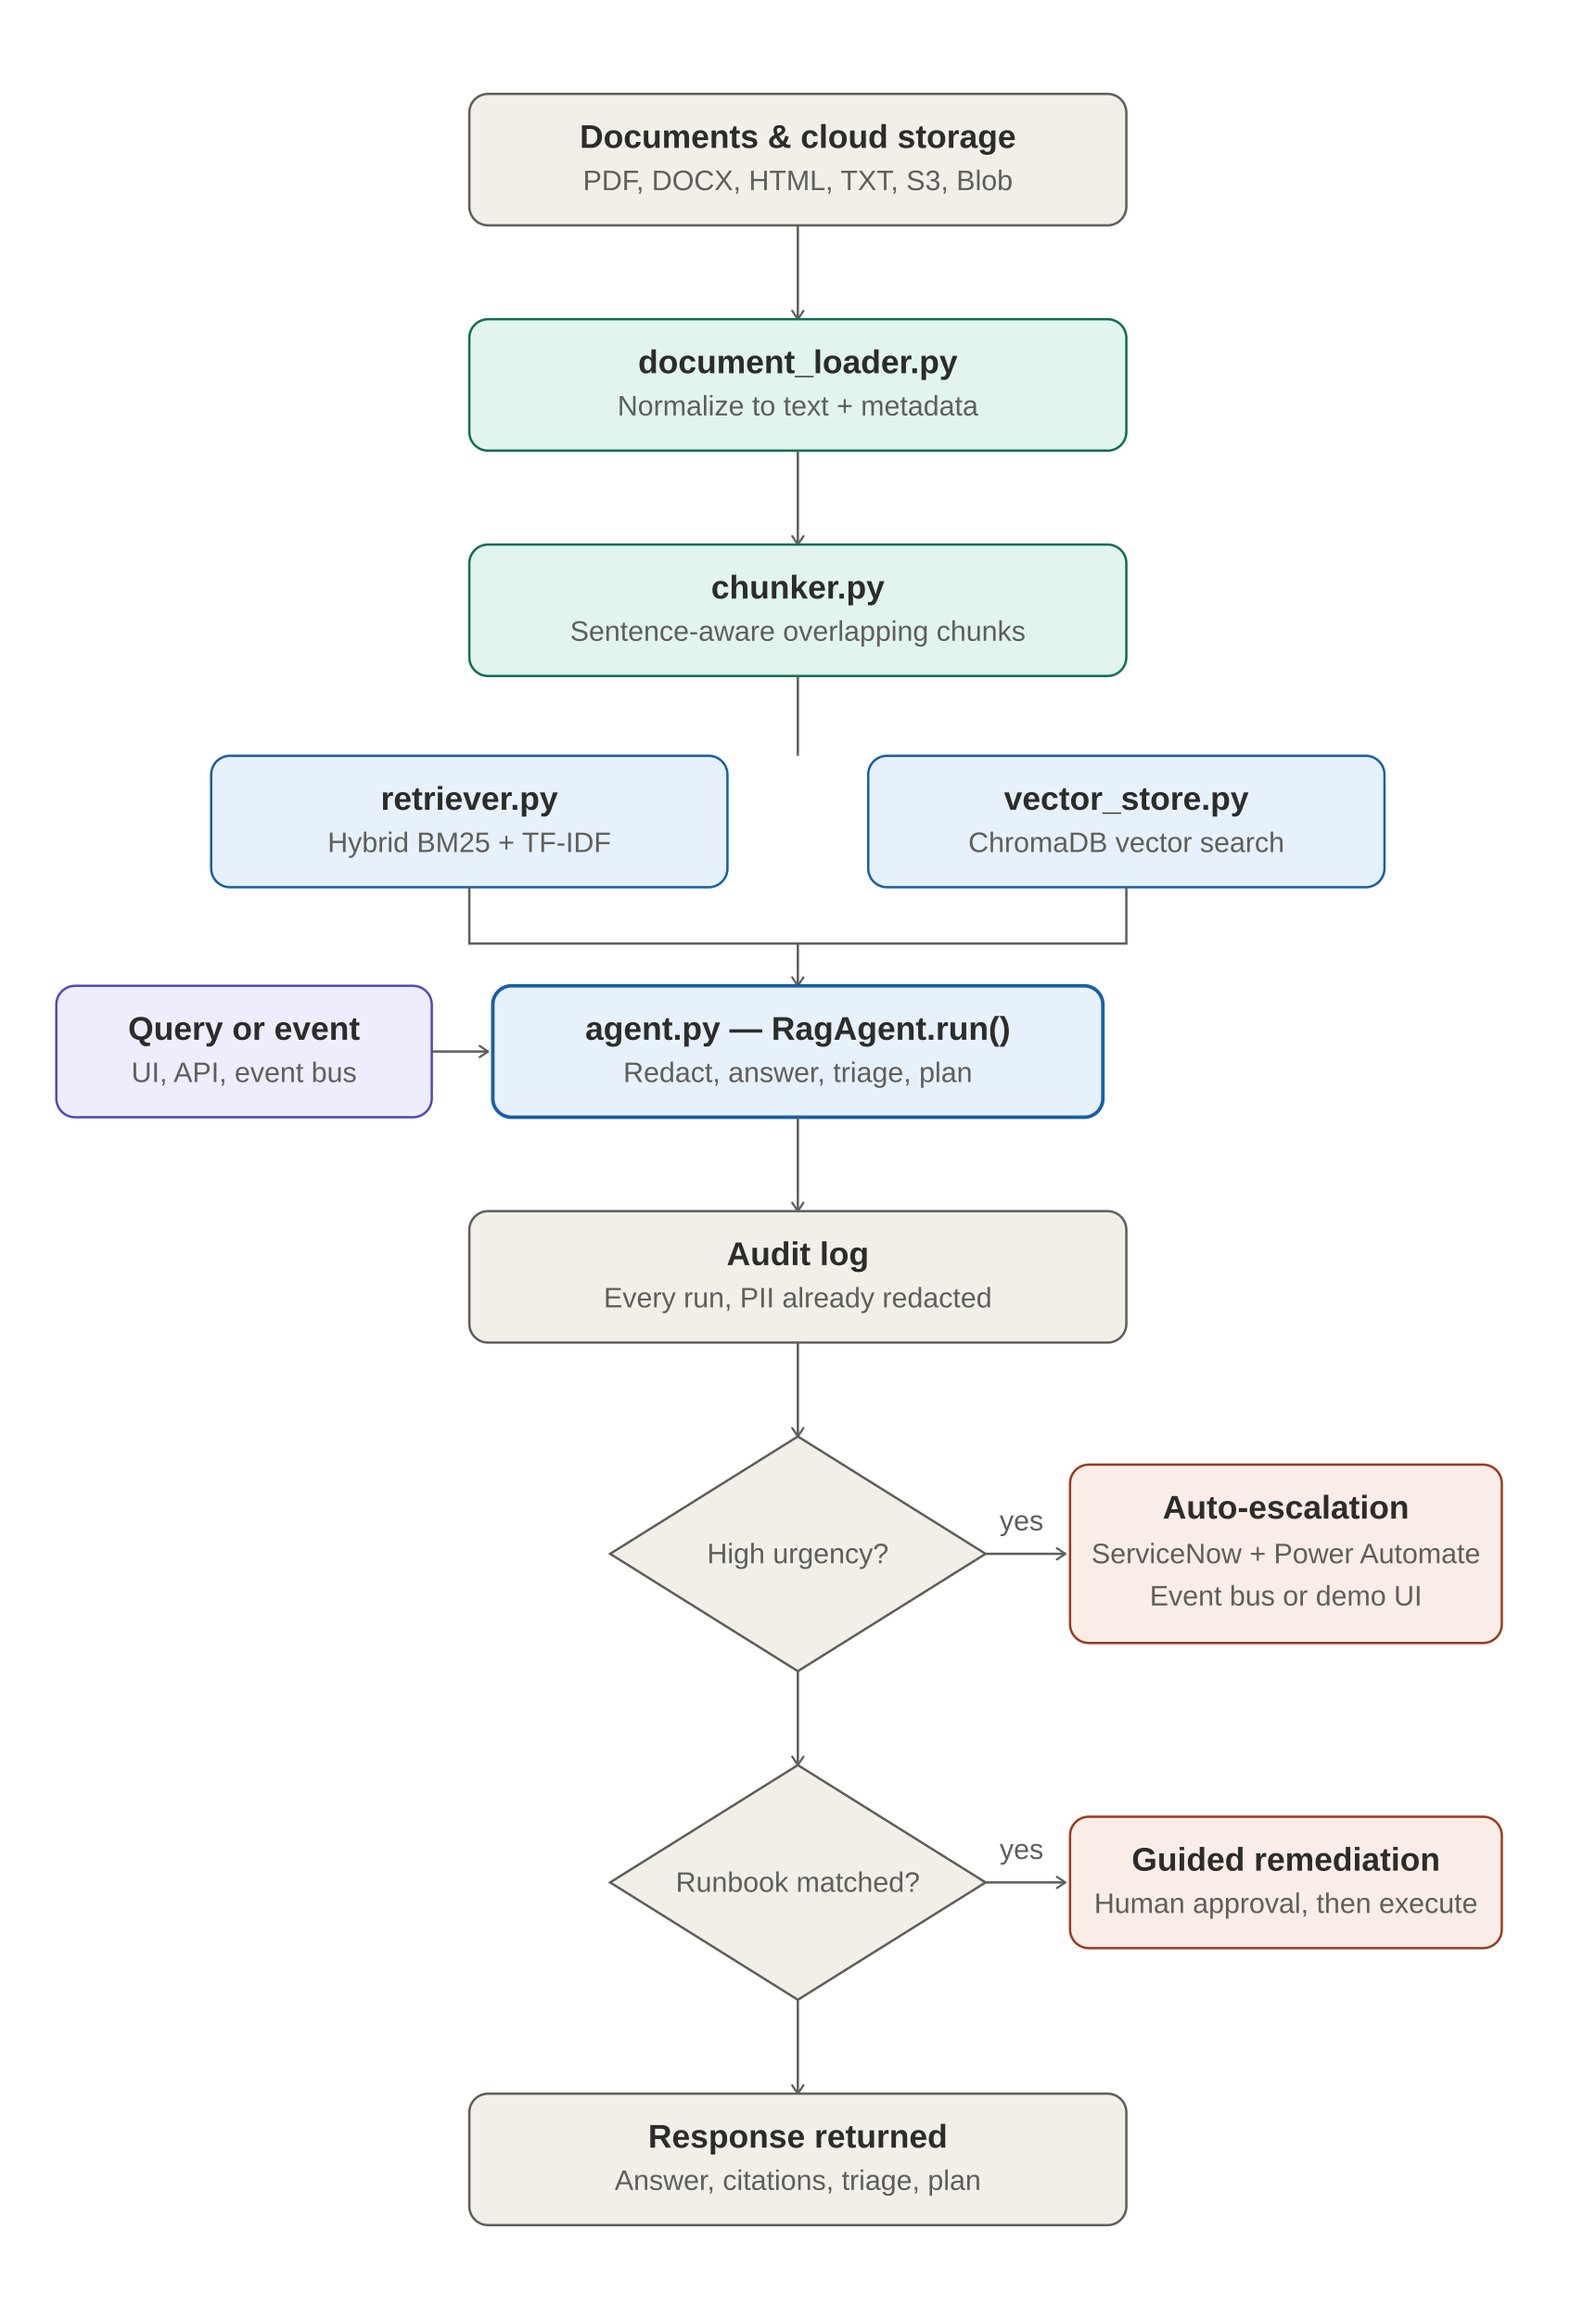
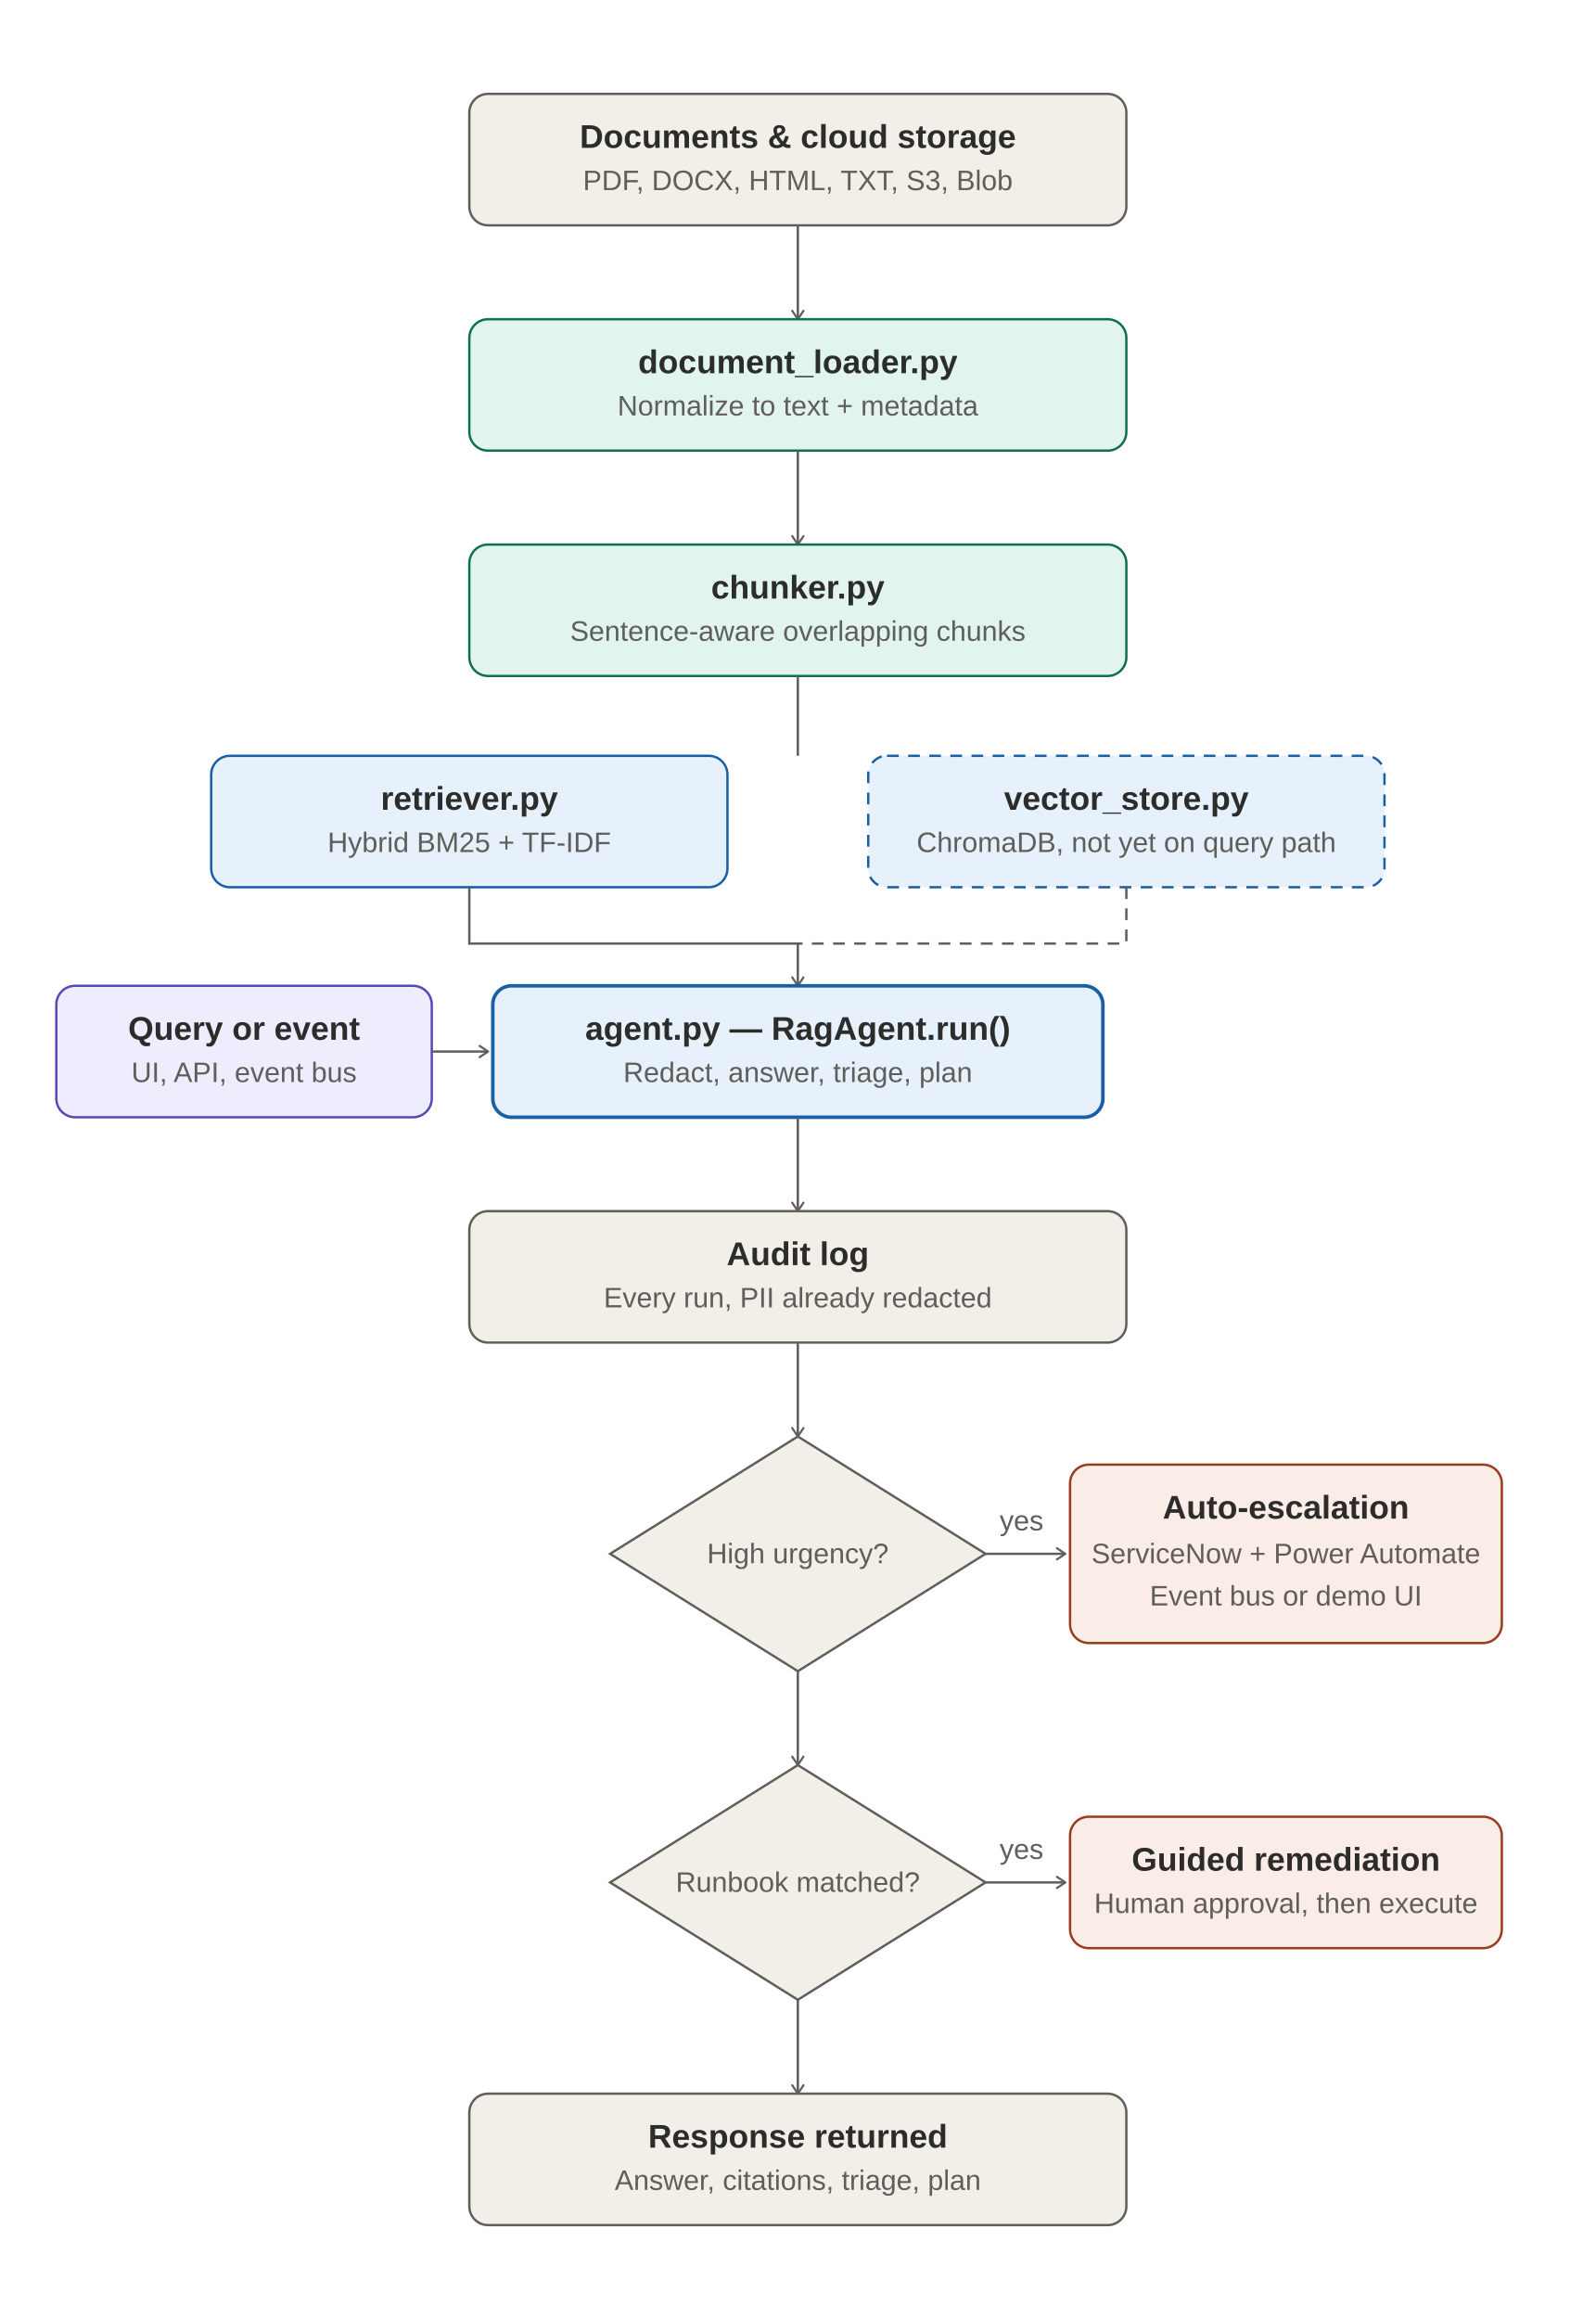
<svg xmlns="http://www.w3.org/2000/svg" width="680" height="988" viewBox="0 0 680 988" role="img">
  <defs>
    <marker id="arrow" viewBox="0 0 10 10" refX="8" refY="5" markerWidth="6" markerHeight="6" orient="auto-start-reverse">
      <path d="M2 1L8 5L2 9" fill="none" stroke="#5F5E5A" stroke-width="1.5" stroke-linecap="round" stroke-linejoin="round" />
    </marker>
  </defs>
  <style>
rect,polygon{fill:#F1EFE8;stroke:#5F5E5A}
.teal rect{fill:#E1F5EE;stroke:#0F6E56}
.blue rect{fill:#E6F1FB;stroke:#185FA5}
.coral rect{fill:#FAECE7;stroke:#993C1D}
.purple rect{fill:#EEEDFE;stroke:#534AB7}
text{font-family:Arial,Helvetica,sans-serif;fill:#2C2C2A}
.th{font-size:14px;font-weight:600}
.ts{font-size:12px;fill:#5F5E5A}
line,path{stroke:#5F5E5A}
</style>
  <g class="gray">
    <rect x="200" y="40" width="280" height="56" rx="8" />
    <text class="th" x="340" y="63" text-anchor="middle">Documents &amp; cloud storage</text>
    <text class="ts" x="340" y="81" text-anchor="middle">PDF, DOCX, HTML, TXT, S3, Blob</text>
  </g>
  <line x1="340" y1="96" x2="340" y2="136" marker-end="url(#arrow)" />
  <g class="teal">
    <rect x="200" y="136" width="280" height="56" rx="8" />
    <text class="th" x="340" y="159" text-anchor="middle">document_loader.py</text>
    <text class="ts" x="340" y="177" text-anchor="middle">Normalize to text + metadata</text>
  </g>
  <line x1="340" y1="192" x2="340" y2="232" marker-end="url(#arrow)" />
  <g class="teal">
    <rect x="200" y="232" width="280" height="56" rx="8" />
    <text class="th" x="340" y="255" text-anchor="middle">chunker.py</text>
    <text class="ts" x="340" y="273" text-anchor="middle">Sentence-aware overlapping chunks</text>
  </g>
  <line x1="340" y1="288" x2="340" y2="322" />
  <g class="blue">
    <rect x="90" y="322" width="220" height="56" rx="8" />
    <text class="th" x="200" y="345" text-anchor="middle">retriever.py</text>
    <text class="ts" x="200" y="363" text-anchor="middle">Hybrid BM25 + TF-IDF</text>
  </g>
  <g class="blue">
-     <rect x="370" y="322" width="220" height="56" rx="8" />
+     <rect x="370" y="322" width="220" height="56" rx="8" stroke-dasharray="5 4" />
    <text class="th" x="480" y="345" text-anchor="middle">vector_store.py</text>
-     <text class="ts" x="480" y="363" text-anchor="middle">ChromaDB vector search</text>
+     <text class="ts" x="480" y="363" text-anchor="middle">ChromaDB, not yet on query path</text>
  </g>
-   <path d="M200 378L200 402L340 402" fill="none" />
-   <path d="M480 378L480 402L340 402L340 420" fill="none" marker-end="url(#arrow)" />
+   <path d="M200 378L200 402L340 402L340 420" fill="none" marker-end="url(#arrow)" />
+   <path d="M480 378L480 402L340 402" fill="none" stroke-dasharray="5 4" />
  <g class="purple">
    <rect x="24" y="420" width="160" height="56" rx="8" />
    <text class="th" x="104" y="443" text-anchor="middle">Query or event</text>
    <text class="ts" x="104" y="461" text-anchor="middle">UI, API, event bus</text>
  </g>
  <line x1="184" y1="448" x2="208" y2="448" marker-end="url(#arrow)" />
  <g class="blue">
    <rect x="210" y="420" width="260" height="56" rx="8" stroke-width="1.5" />
    <text class="th" x="340" y="443" text-anchor="middle">agent.py — RagAgent.run()</text>
    <text class="ts" x="340" y="461" text-anchor="middle">Redact, answer, triage, plan</text>
  </g>
  <line x1="340" y1="476" x2="340" y2="516" marker-end="url(#arrow)" />
  <g class="gray">
    <rect x="200" y="516" width="280" height="56" rx="8" />
    <text class="th" x="340" y="539" text-anchor="middle">Audit log</text>
    <text class="ts" x="340" y="557" text-anchor="middle">Every run, PII already redacted</text>
  </g>
  <line x1="340" y1="572" x2="340" y2="612" marker-end="url(#arrow)" />
  <g class="gray">
    <polygon points="340,612 420,662 340,712 260,662" />
    <text class="ts" x="340" y="666" text-anchor="middle">High urgency?</text>
  </g>
  <line x1="420" y1="662" x2="454" y2="662" marker-end="url(#arrow)" />
  <text class="ts" x="426" y="652">yes</text>
  <g class="coral">
    <rect x="456" y="624" width="184" height="76" rx="8" />
    <text class="th" x="548" y="647" text-anchor="middle">Auto-escalation</text>
    <text class="ts" x="548" y="666" text-anchor="middle">ServiceNow + Power Automate</text>
    <text class="ts" x="548" y="684" text-anchor="middle">Event bus or demo UI</text>
  </g>
  <line x1="340" y1="712" x2="340" y2="752" marker-end="url(#arrow)" />
  <g class="gray">
    <polygon points="340,752 420,802 340,852 260,802" />
    <text class="ts" x="340" y="806" text-anchor="middle">Runbook matched?</text>
  </g>
  <line x1="420" y1="802" x2="454" y2="802" marker-end="url(#arrow)" />
  <text class="ts" x="426" y="792">yes</text>
  <g class="coral">
    <rect x="456" y="774" width="184" height="56" rx="8" />
    <text class="th" x="548" y="797" text-anchor="middle">Guided remediation</text>
    <text class="ts" x="548" y="815" text-anchor="middle">Human approval, then execute</text>
  </g>
  <line x1="340" y1="852" x2="340" y2="892" marker-end="url(#arrow)" />
  <g class="gray">
    <rect x="200" y="892" width="280" height="56" rx="8" />
    <text class="th" x="340" y="915" text-anchor="middle">Response returned</text>
    <text class="ts" x="340" y="933" text-anchor="middle">Answer, citations, triage, plan</text>
  </g>
</svg>
